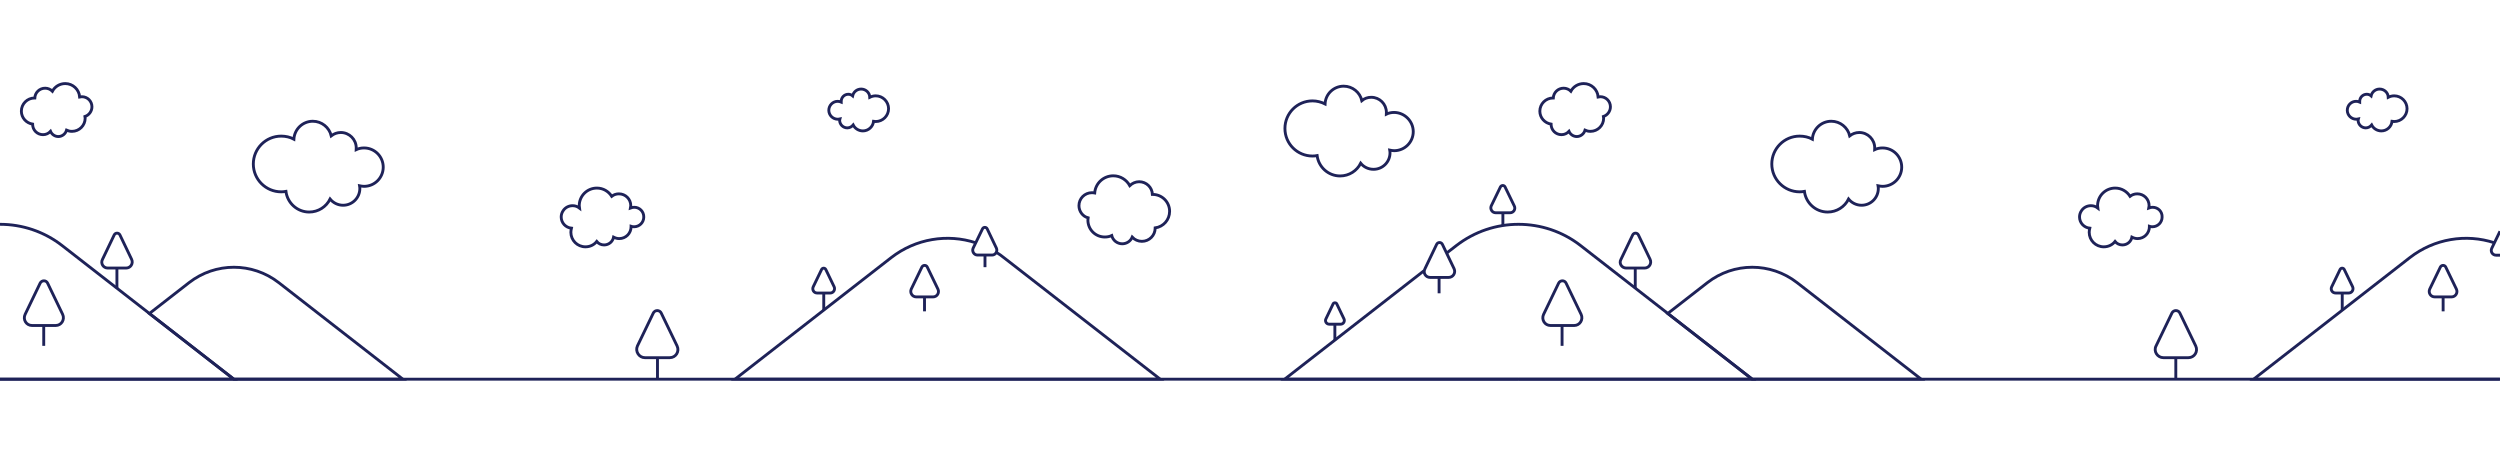
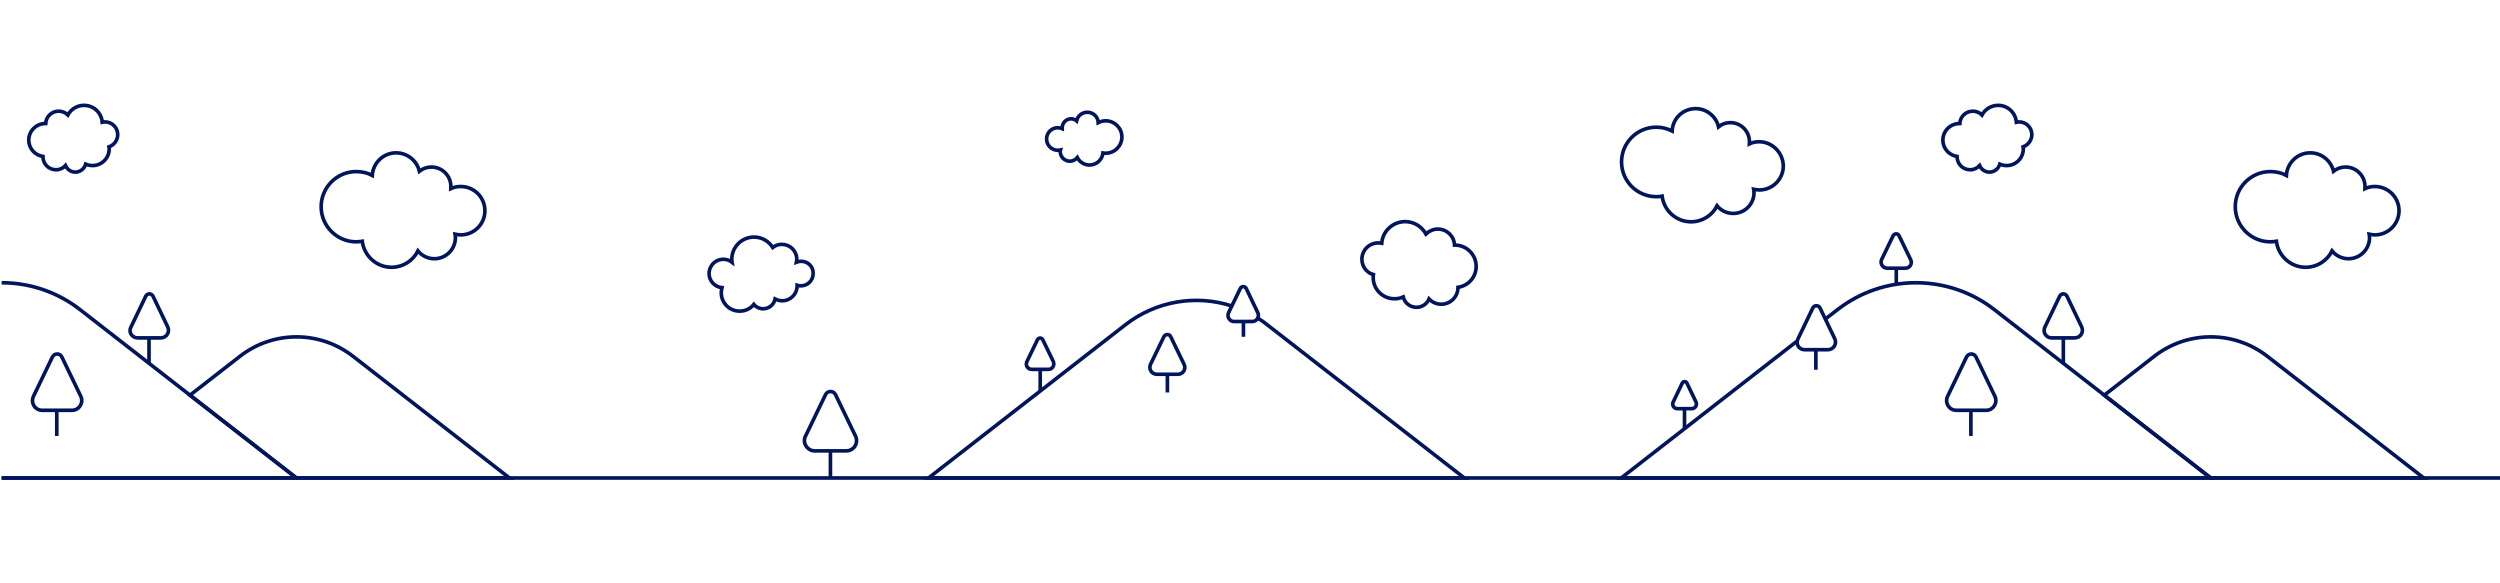
- <svg xmlns="http://www.w3.org/2000/svg" version="1.1" id="Layer_1" x="0px" y="0px" viewBox="0 0 1732 320" style="enable-background:new 0 0 1732 320;" xml:space="preserve">
+ <svg xmlns="http://www.w3.org/2000/svg" version="1.1" id="Layer_1" x="0px" y="0px" viewBox="0 0 1374 320" style="enable-background:new 0 0 1374 320;" xml:space="preserve">
  <style type="text/css">
- 	.st0{fill:none;stroke:#1E2258;stroke-width:2;stroke-miterlimit:10;}
+ 	.st0{fill:none;stroke:#00155C;stroke-width:2;stroke-miterlimit:10;}
</style>
  <g>
-     <line class="st0" x1="1051.9" y1="262.7" x2="1731.9" y2="262.7" />
-     <path class="st0" d="M1155.4,217.2l27.5-21.4c18.3-14.2,43.8-14.2,62.1,0l86,66.9h-117.1L1155.4,217.2z" />
    <g>
-       <line class="st0" x1="1132.9" y1="199.7" x2="1132.9" y2="185.7" />
-       <path class="st0" d="M1126.6,185.7h12.8c3.1,0,5.1-3.2,3.8-6l-8.1-16.9c-0.8-1.7-3.2-1.7-4,0l-8.1,16.9    C1121.4,182.5,1123.6,185.7,1126.6,185.7z" />
+       <line class="st0" x1="1053" y1="262.7" x2="1375" y2="262.7" />
+       <path class="st0" d="M1156.5,217.2l27.5-21.4c18.3-14.2,43.8-14.2,62.1,0l86,66.9H1215L1156.5,217.2z" />
+       <g>
+         <line class="st0" x1="1134" y1="199.7" x2="1134" y2="185.7" />
+         <path class="st0" d="M1127.5,185.7h12.8c3.1,0,5.1-3.2,3.8-6l-8.1-16.9c-0.8-1.7-3.2-1.7-4,0l-8.1,16.9     C1122.5,182.5,1124.5,185.7,1127.5,185.7z" />
+       </g>
+       <path class="st0" d="M1305.2,102.5c-2,0-3.8,0.4-5.5,1.2c0-0.4,0.1-0.8,0.1-1.2c0-5.9-4.8-10.7-10.7-10.7c-2.5,0-4.8,0.9-6.6,2.3    c-1.4-5.8-6.6-10.1-12.8-10.1c-7,0-12.7,5.5-13.1,12.4c-2.6-1.4-5.7-2.1-8.8-2.1c-10.7,0-19.3,8.7-19.3,19.3    c0,10.7,8.7,19.3,19.3,19.3c1.1,0,2.2-0.1,3.3-0.3c1,8,7.8,14.3,16.1,14.3c6.3,0,11.8-3.6,14.5-9c2.1,2.6,5.4,4.3,9,4.3    c6.4,0,11.6-5.2,11.6-11.6c0-0.7-0.1-1.3-0.2-1.9c1,0.2,2.1,0.4,3.1,0.4c7.4,0,13.3-6,13.3-13.3    C1318.5,108.5,1312.6,102.5,1305.2,102.5z" />
+       <path class="st0" d="M1116.7,74c0-3.9-3.1-7-7-7c-0.5,0-1,0.1-1.5,0.2c-0.4-5.2-4.7-9.3-10-9.3c-3.8,0-7.2,2.1-8.9,5.3    c-1.3-1.3-3.1-2.1-5-2.1c-3.9,0-7,3-7.2,6.8c-0.1,0-0.1,0-0.2,0c-5,0-9.1,4.1-9.1,9.1c0,4.6,3.4,8.3,7.8,9v0.1    c0,4,3.2,7.2,7.2,7.2c2.1,0,3.9-0.9,5.2-2.3c0.9,2.1,3,3.6,5.4,3.6c2.7,0,5-1.9,5.7-4.4c1.1,0.5,2.4,0.8,3.8,0.8    c5,0,9.1-4.1,9.1-9.1c0-0.4,0-0.8-0.1-1.2C1114.5,79.8,1116.7,77.1,1116.7,74z" />
+       <path class="st0" d="M1053,262.7h162l-119-92.6c-12.6-9.8-27.8-14.7-43-14.7" />
+       <g>
+         <line class="st0" x1="1083.2" y1="239.6" x2="1083.2" y2="225.5" />
+         <path class="st0" d="M1075.2,225.5h16.4c3.9,0,6.5-4.1,4.8-7.7l-10.4-21.6c-1-2.2-4.1-2.2-5.2,0l-10.4,21.6     C1068.7,221.4,1071.2,225.5,1075.2,225.5z" />
+       </g>
    </g>
    <g>
-       <line class="st0" x1="1507.4" y1="262.7" x2="1507.4" y2="247.8" />
-       <path class="st0" d="M1498.8,247.8h17.3c4.2,0,6.9-4.3,5.1-8.1l-11-22.8c-1.1-2.3-4.4-2.3-5.5,0l-11,22.8    C1491.8,243.4,1494.7,247.8,1498.8,247.8z" />
+       <line class="st0" x1="0.9" y1="262.7" x2="1053" y2="262.7" />
+       <path class="st0" d="M104.4,217.2l27.5-21.4c18.3-14.2,43.8-14.2,62.1,0l86,66.9H162.9L104.4,217.2z" />
+       <g>
+         <line class="st0" x1="81.9" y1="199.7" x2="81.9" y2="185.7" />
+         <path class="st0" d="M75.6,185.7h12.8c3.1,0,5.1-3.2,3.8-6l-8.1-16.9c-0.8-1.7-3.2-1.7-4,0L72,179.7     C70.4,182.5,72.6,185.7,75.6,185.7z" />
+       </g>
+       <g>
+         <line class="st0" x1="456.4" y1="262.7" x2="456.4" y2="247.8" />
+         <path class="st0" d="M447.8,247.8h17.3c4.2,0,6.9-4.3,5.1-8.1l-11-22.8c-1.1-2.3-4.4-2.3-5.5,0l-11,22.8     C440.8,243.4,443.7,247.8,447.8,247.8z" />
+       </g>
+       <path class="st0" d="M691.4,174.9c1.8,1.1,3.5,2.3,5.2,3.7l108.2,84.1H657.5H510.3l108.2-84.2c17-13.2,39-16.7,58.6-10.3" />
+       <g>
+         <line class="st0" x1="641.6" y1="215.7" x2="641.6" y2="205.7" />
+         <path class="st0" d="M635.8,205.7h11.6c2.8,0,4.6-2.9,3.4-5.4l-7.4-15.3c-0.7-1.5-2.9-1.5-3.7,0l-7.4,15.3     C631.2,202.8,632.9,205.7,635.8,205.7z" />
+       </g>
+       <g>
+         <line class="st0" x1="571.7" y1="214.8" x2="571.7" y2="203" />
+         <path class="st0" d="M567.1,203h9.1c2.2,0,3.6-2.3,2.7-4.3l-5.8-12c-0.6-1.2-2.3-1.2-2.9,0l-5.8,12     C563.4,200.7,564.8,203,567.1,203z" />
+       </g>
+       <g>
+         <line class="st0" x1="683.4" y1="185.1" x2="683.4" y2="176.7" />
+         <path class="st0" d="M678.2,176.7h10.1c2.4,0,4-2.6,3-4.8l-6.4-13.4c-0.6-1.3-2.6-1.3-3.2,0l-6.5,13.4     C674.2,174.1,675.8,176.7,678.2,176.7z" />
+       </g>
+       <path class="st0" d="M253.2,102.5c-2,0-3.8,0.4-5.5,1.2c0-0.4,0.1-0.8,0.1-1.2c0-5.9-4.8-10.7-10.7-10.7c-2.5,0-4.8,0.9-6.6,2.3    c-1.4-5.8-6.6-10.1-12.8-10.1c-7,0-12.7,5.5-13.1,12.4c-2.6-1.4-5.7-2.1-8.8-2.1c-10.7,0-19.3,8.7-19.3,19.3    c0,10.7,8.7,19.3,19.3,19.3c1.1,0,2.2-0.1,3.3-0.3c1,8,7.8,14.3,16.1,14.3c6.3,0,11.8-3.6,14.5-9c2.1,2.6,5.4,4.3,9,4.3    c6.4,0,11.6-5.2,11.6-11.6c0-0.7-0.1-1.3-0.2-1.9c1,0.2,2.1,0.4,3.1,0.4c7.4,0,13.3-6,13.3-13.3    C266.5,108.5,260.6,102.5,253.2,102.5z" />
+       <path class="st0" d="M966.8,77.9c-1.9,0-3.8,0.4-5.4,1.2c0-0.4,0.1-0.8,0.1-1.2c0-5.8-4.7-10.5-10.5-10.5c-2.5,0-4.7,0.8-6.5,2.3    c-1.3-5.7-6.5-10-12.6-10c-6.9,0-12.6,5.4-12.9,12.3c-2.6-1.3-5.6-2.1-8.7-2.1c-10.6,0-19.1,8.6-19.1,19.1    c0,10.6,8.6,19.1,19.1,19.1c1.1,0,2.2-0.1,3.2-0.3c1,7.9,7.7,14.1,15.9,14.1c6.3,0,11.7-3.6,14.3-8.8c2.1,2.6,5.3,4.2,8.9,4.2    c6.3,0,11.4-5.1,11.4-11.4c0-0.7-0.1-1.3-0.2-1.9c1,0.2,2,0.4,3.1,0.4c7.3,0,13.2-5.9,13.2-13.2C980,83.9,974,77.9,966.8,77.9z" />
+       <path class="st0" d="M581.3,70.2c0.9,0,1.8,0.2,2.5,0.5c0-0.2,0-0.4,0-0.5c0-2.7,2.2-4.9,4.9-4.9c1.1,0,2.2,0.4,3,1.1    c0.6-2.7,3-4.7,5.9-4.7c3.2,0,5.9,2.5,6,5.7c1.2-0.6,2.6-1,4.1-1c4.9,0,8.9,4,8.9,8.9s-4,8.9-8.9,8.9c-0.5,0-1,0-1.5-0.1    c-0.4,3.7-3.6,6.6-7.4,6.6c-2.9,0-5.5-1.7-6.7-4.1c-1,1.2-2.5,2-4.1,2c-2.9,0-5.3-2.4-5.3-5.3c0-0.3,0-0.6,0.1-0.9    c-0.5,0.1-0.9,0.2-1.4,0.2c-3.4,0-6.2-2.8-6.2-6.2C575.2,73,577.9,70.2,581.3,70.2z" />
+       <path class="st0" d="M64.7,74c0-3.9-3.1-7-7-7c-0.5,0-1,0.1-1.5,0.2c-0.4-5.2-4.7-9.3-10-9.3c-3.8,0-7.2,2.1-8.9,5.3    c-1.3-1.3-3.1-2.1-5-2.1c-3.9,0-7,3-7.2,6.8c-0.1,0-0.1,0-0.2,0c-5,0-9.1,4.1-9.1,9.1c0,4.6,3.4,8.3,7.8,9v0.1    c0,4,3.2,7.2,7.2,7.2c2.1,0,3.9-0.9,5.2-2.3c0.9,2.1,3,3.6,5.4,3.6c2.7,0,5-1.9,5.7-4.4c1.1,0.5,2.4,0.8,3.8,0.8    c5,0,9.1-4.1,9.1-9.1c0-0.4,0-0.8-0.1-1.2C62.6,79.8,64.7,77.1,64.7,74z" />
+       <path class="st0" d="M748.5,142.5c0-5,4-9,9-9c0.7,0,1.3,0.1,1.9,0.2c0.5-6.7,6.1-11.9,12.9-11.9c4.9,0,9.2,2.8,11.4,6.8    c1.7-1.6,4-2.7,6.5-2.7c5,0,9,3.9,9.2,8.8c0.1,0,0.2,0,0.2,0c6.4,0,11.7,5.2,11.7,11.7c0,5.9-4.3,10.7-10,11.5v0.1    c0,5.1-4.1,9.2-9.2,9.2c-2.6,0-5-1.1-6.7-2.9c-1.1,2.7-3.8,4.6-6.9,4.6c-3.5,0-6.5-2.4-7.3-5.7c-1.5,0.7-3.1,1-4.8,1    c-6.5,0-11.7-5.2-11.7-11.7c0-0.5,0-1.1,0.1-1.6C751.2,150,748.5,146.5,748.5,142.5z" />
+       <path class="st0" d="M440.3,143.6c-0.9,0-1.8,0.2-2.6,0.5c0.1-0.5,0.2-1.1,0.2-1.6c0-4.6-3.7-8.2-8.2-8.2c-1.9,0-3.6,0.6-5,1.7    c-2.2-3.4-5.9-5.7-10.3-5.7c-6.7,0-12.2,5.4-12.2,12.2c0,0.5,0,1,0.1,1.6c-1.3-1-2.9-1.6-4.7-1.6c-2.7,0-5.1,1.3-6.5,3.4    c-0.9,1.3-1.4,2.8-1.4,4.4c0,4.1,3.1,7.4,7.1,7.8c-0.2,0.9-0.4,1.8-0.4,2.8c0,5.6,4.5,10.1,10.1,10.1c3.2,0,6-1.4,7.8-3.7    c1.2,1.5,3.1,2.4,5.1,2.4c3.3,0,6-2.3,6.6-5.4c1.2,0.6,2.5,1,3.9,1c4.6,0,8.2-3.7,8.2-8.2c0-0.1,0-0.2,0-0.3    c0.6,0.2,1.3,0.3,2.1,0.3c3.7,0,6.7-3,6.7-6.7C447.1,146.6,444.1,143.6,440.3,143.6z" />
+       <path class="st0" d="M0.9,262.7h162l-119-92.6c-12.6-9.8-27.8-14.7-43-14.7" />
+       <g>
+         <line class="st0" x1="31.2" y1="239.6" x2="31.2" y2="225.5" />
+         <path class="st0" d="M23.2,225.5h16.4c3.9,0,6.5-4.1,4.8-7.7L34,196.2c-1-2.2-4.1-2.2-5.2,0l-10.4,21.6     C16.7,221.4,19.2,225.5,23.2,225.5z" />
+       </g>
+       <g>
+         <g>
+           <line class="st0" x1="998" y1="203.2" x2="998" y2="192.2" />
+           <path class="st0" d="M991.8,192.2h12.8c3.1,0,5.1-3.2,3.8-6l-8.1-16.9c-0.8-1.7-3.2-1.7-4,0l-8.1,16.9      C986.7,189,988.7,192.2,991.8,192.2z" />
+         </g>
+         <g>
+           <line class="st0" x1="925.8" y1="235.7" x2="925.8" y2="224.6" />
+           <path class="st0" d="M921.9,224.6h7.9c1.9,0,3.1-2,2.3-3.7l-5-10.4c-0.5-1-2-1-2.5,0l-5,10.4C918.7,222.6,920,224.6,921.9,224.6      z" />
+         </g>
+         <polyline class="st0" points="987.5,187.6 891,262.7 1053,262.7    " />
+         <path class="st0" d="M1053,155.4c-15.2,0-30.3,4.9-43,14.7l-7,5.4" />
+         <g>
+           <line class="st0" x1="1042.2" y1="156.4" x2="1042.2" y2="147.4" />
+           <path class="st0" d="M1037.2,147.4h10c2.4,0,4-2.5,2.9-4.7l-6.4-13.2c-0.6-1.3-2.5-1.3-3.2,0l-6.4,13.2      C1033.2,144.9,1034.8,147.4,1037.2,147.4z" />
+         </g>
+       </g>
    </g>
-     <path class="st0" d="M1732,262.7h-23.5h-147.2l108.2-84.2c17-13.2,39-16.7,58.6-10.3" />
-     <g>
-       <line class="st0" x1="1692.6" y1="215.7" x2="1692.6" y2="205.7" />
-       <path class="st0" d="M1686.8,205.7h11.6c2.8,0,4.6-2.9,3.4-5.4l-7.4-15.3c-0.7-1.5-2.9-1.5-3.7,0l-7.4,15.3    C1682.2,202.8,1683.9,205.7,1686.8,205.7z" />
-     </g>
-     <g>
-       <line class="st0" x1="1622.7" y1="214.8" x2="1622.7" y2="203" />
-       <path class="st0" d="M1618.1,203h9.1c2.2,0,3.6-2.3,2.7-4.3l-5.8-12c-0.6-1.2-2.3-1.2-2.9,0l-5.8,12    C1614.4,200.7,1615.8,203,1618.1,203z" />
-     </g>
-     <g>
-       <path class="st0" d="M1732,160.2l-5.7,11.8c-1.1,2.2,0.5,4.8,3,4.8h2.7" />
-     </g>
-     <path class="st0" d="M1304.2,102.5c-2,0-3.8,0.4-5.5,1.2c0-0.4,0.1-0.8,0.1-1.2c0-5.9-4.8-10.7-10.7-10.7c-2.5,0-4.8,0.9-6.6,2.3   c-1.4-5.8-6.6-10.1-12.8-10.1c-7,0-12.7,5.5-13.1,12.4c-2.6-1.4-5.7-2.1-8.8-2.1c-10.7,0-19.3,8.7-19.3,19.3   c0,10.7,8.7,19.3,19.3,19.3c1.1,0,2.2-0.1,3.3-0.3c1,8,7.8,14.3,16.1,14.3c6.3,0,11.8-3.6,14.5-9c2.1,2.6,5.4,4.3,9,4.3   c6.4,0,11.6-5.2,11.6-11.6c0-0.7-0.1-1.3-0.2-1.9c1,0.2,2.1,0.4,3.1,0.4c7.4,0,13.3-6,13.3-13.3S1311.6,102.5,1304.2,102.5z" />
-     <path class="st0" d="M1632.3,70.2c0.9,0,1.8,0.2,2.5,0.5c0-0.2,0-0.4,0-0.5c0-2.7,2.2-4.9,4.9-4.9c1.1,0,2.2,0.4,3,1.1   c0.6-2.7,3-4.7,5.9-4.7c3.2,0,5.9,2.5,6,5.7c1.2-0.6,2.6-1,4.1-1c4.9,0,8.9,4,8.9,8.9s-4,8.9-8.9,8.9c-0.5,0-1,0-1.5-0.1   c-0.4,3.7-3.6,6.6-7.4,6.6c-2.9,0-5.5-1.7-6.7-4.1c-1,1.2-2.5,2-4.1,2c-2.9,0-5.3-2.4-5.3-5.3c0-0.3,0-0.6,0.1-0.9   c-0.5,0.1-0.9,0.2-1.4,0.2c-3.4,0-6.2-2.8-6.2-6.2C1626.2,73,1628.9,70.2,1632.3,70.2z" />
-     <path class="st0" d="M1115.7,74c0-3.9-3.1-7-7-7c-0.5,0-1,0.1-1.5,0.2c-0.4-5.2-4.7-9.3-10-9.3c-3.8,0-7.2,2.1-8.9,5.3   c-1.3-1.3-3.1-2.1-5-2.1c-3.9,0-7,3-7.2,6.8c-0.1,0-0.1,0-0.2,0c-5,0-9.1,4.1-9.1,9.1c0,4.6,3.4,8.3,7.8,9v0.1c0,4,3.2,7.2,7.2,7.2   c2.1,0,3.9-0.9,5.2-2.3c0.9,2.1,3,3.6,5.4,3.6c2.7,0,5-1.9,5.7-4.4c1.1,0.5,2.4,0.8,3.8,0.8c5,0,9.1-4.1,9.1-9.1   c0-0.4,0-0.8-0.1-1.2C1113.6,79.8,1115.7,77.1,1115.7,74z" />
-     <path class="st0" d="M1491.3,143.6c-0.9,0-1.8,0.2-2.6,0.5c0.1-0.5,0.2-1.1,0.2-1.6c0-4.6-3.7-8.2-8.2-8.2c-1.9,0-3.6,0.6-5,1.7   c-2.2-3.4-5.9-5.7-10.3-5.7c-6.7,0-12.2,5.4-12.2,12.2c0,0.5,0,1,0.1,1.6c-1.3-1-2.9-1.6-4.7-1.6c-2.7,0-5.1,1.3-6.5,3.4   c-0.9,1.3-1.4,2.8-1.4,4.4c0,4.1,3.1,7.4,7.1,7.8c-0.2,0.9-0.4,1.8-0.4,2.8c0,5.6,4.5,10.1,10.1,10.1c3.2,0,6-1.4,7.8-3.7   c1.2,1.5,3.1,2.4,5.1,2.4c3.3,0,6-2.3,6.6-5.4c1.2,0.6,2.5,1,3.9,1c4.6,0,8.2-3.7,8.2-8.2c0-0.1,0-0.2,0-0.3   c0.6,0.2,1.3,0.3,2.1,0.3c3.7,0,6.7-3,6.7-6.7C1498.1,146.6,1495.1,143.6,1491.3,143.6z" />
-     <g>
-       <line class="st0" x1="1082.2" y1="239.6" x2="1082.2" y2="225.5" />
-       <path class="st0" d="M1074.2,225.5h16.4c3.9,0,6.5-4.1,4.8-7.7l-10.4-21.6c-1-2.2-4.1-2.2-5.2,0l-10.4,21.6    C1067.7,221.4,1070.2,225.5,1074.2,225.5z" />
-     </g>
-     <line class="st0" x1="0" y1="262.7" x2="1051.9" y2="262.7" />
-     <path class="st0" d="M103.5,217.2l27.5-21.4c18.3-14.2,43.8-14.2,62.1,0l86,66.9H162L103.5,217.2z" />
-     <g>
-       <line class="st0" x1="81" y1="199.7" x2="81" y2="185.7" />
-       <path class="st0" d="M74.6,185.7h12.8c3.1,0,5.1-3.2,3.8-6l-8.1-16.9c-0.8-1.7-3.2-1.7-4,0L71,179.7    C69.5,182.5,71.6,185.7,74.6,185.7z" />
-     </g>
-     <g>
-       <line class="st0" x1="455.5" y1="262.7" x2="455.5" y2="247.8" />
-       <path class="st0" d="M446.8,247.8H464c4.2,0,6.9-4.3,5.1-8.1l-11-22.8c-1.1-2.3-4.4-2.3-5.5,0l-11,22.8    C439.9,243.4,442.7,247.8,446.8,247.8z" />
-     </g>
-     <path class="st0" d="M690.4,174.9c1.8,1.1,3.5,2.3,5.2,3.7l108.2,84.1H656.5H509.2l108.2-84.2c17-13.2,39-16.7,58.6-10.3" />
-     <g>
-       <line class="st0" x1="640.5" y1="215.7" x2="640.5" y2="205.7" />
-       <path class="st0" d="M634.8,205.7h11.6c2.8,0,4.6-2.9,3.4-5.4l-7.4-15.3c-0.7-1.5-2.9-1.5-3.7,0l-7.4,15.3    C630.2,202.8,632,205.7,634.8,205.7z" />
-     </g>
-     <g>
-       <line class="st0" x1="570.7" y1="214.8" x2="570.7" y2="203" />
-       <path class="st0" d="M566.1,203h9.1c2.2,0,3.6-2.3,2.7-4.3l-5.8-12c-0.6-1.2-2.3-1.2-2.9,0l-5.8,12    C562.5,200.7,563.8,203,566.1,203z" />
-     </g>
-     <g>
-       <line class="st0" x1="682.4" y1="185.1" x2="682.4" y2="176.7" />
-       <path class="st0" d="M677.2,176.7h10.1c2.4,0,4-2.6,3-4.8l-6.4-13.4c-0.6-1.3-2.6-1.3-3.2,0l-6.5,13.4    C673.2,174.1,674.8,176.7,677.2,176.7z" />
-     </g>
-     <path class="st0" d="M252.2,102.5c-2,0-3.8,0.4-5.5,1.2c0-0.4,0.1-0.8,0.1-1.2c0-5.9-4.8-10.7-10.7-10.7c-2.5,0-4.8,0.9-6.6,2.3   c-1.4-5.8-6.6-10.1-12.8-10.1c-7,0-12.7,5.5-13.1,12.4c-2.6-1.4-5.7-2.1-8.8-2.1c-10.7,0-19.3,8.7-19.3,19.3   c0,10.7,8.7,19.3,19.3,19.3c1.1,0,2.2-0.1,3.3-0.3c1,8,7.8,14.3,16.1,14.3c6.3,0,11.8-3.6,14.5-9c2.1,2.6,5.4,4.3,9,4.3   c6.4,0,11.6-5.2,11.6-11.6c0-0.7-0.1-1.3-0.2-1.9c1,0.2,2.1,0.4,3.1,0.4c7.4,0,13.3-6,13.3-13.3S259.6,102.5,252.2,102.5z" />
-     <path class="st0" d="M965.8,77.9c-1.9,0-3.8,0.4-5.4,1.2c0-0.4,0.1-0.8,0.1-1.2c0-5.8-4.7-10.5-10.5-10.5c-2.5,0-4.7,0.8-6.5,2.3   c-1.3-5.7-6.5-10-12.6-10c-6.9,0-12.6,5.4-12.9,12.3c-2.6-1.3-5.6-2.1-8.7-2.1c-10.6,0-19.1,8.6-19.1,19.1   c0,10.6,8.6,19.1,19.1,19.1c1.1,0,2.2-0.1,3.2-0.3c1,7.9,7.7,14.1,15.9,14.1c6.3,0,11.7-3.6,14.3-8.8c2.1,2.6,5.3,4.2,8.9,4.2   c6.3,0,11.4-5.1,11.4-11.4c0-0.7-0.1-1.3-0.2-1.9c1,0.2,2,0.4,3.1,0.4c7.3,0,13.2-5.9,13.2-13.2S973,77.9,965.8,77.9z" />
-     <path class="st0" d="M580.3,70.2c0.9,0,1.8,0.2,2.5,0.5c0-0.2,0-0.4,0-0.5c0-2.7,2.2-4.9,4.9-4.9c1.1,0,2.2,0.4,3,1.1   c0.6-2.7,3-4.7,5.9-4.7c3.2,0,5.9,2.5,6,5.7c1.2-0.6,2.6-1,4.1-1c4.9,0,8.9,4,8.9,8.9s-4,8.9-8.9,8.9c-0.5,0-1,0-1.5-0.1   c-0.4,3.7-3.6,6.6-7.4,6.6c-2.9,0-5.5-1.7-6.7-4.1c-1,1.2-2.5,2-4.1,2c-2.9,0-5.3-2.4-5.3-5.3c0-0.3,0-0.6,0.1-0.9   c-0.5,0.1-0.9,0.2-1.4,0.2c-3.4,0-6.2-2.8-6.2-6.2C574.2,73,577,70.2,580.3,70.2z" />
-     <path class="st0" d="M63.7,74c0-3.9-3.1-7-7-7c-0.5,0-1,0.1-1.5,0.2c-0.4-5.2-4.7-9.3-10-9.3c-3.8,0-7.2,2.1-8.9,5.3   c-1.3-1.3-3.1-2.1-5-2.1c-3.9,0-7,3-7.2,6.8c-0.1,0-0.1,0-0.2,0c-5,0-9.1,4.1-9.1,9.1c0,4.6,3.4,8.3,7.8,9v0.1c0,4,3.2,7.2,7.2,7.2   c2.1,0,3.9-0.9,5.2-2.3c0.9,2.1,3,3.6,5.4,3.6c2.7,0,5-1.9,5.7-4.4c1.1,0.5,2.4,0.8,3.8,0.8c5,0,9.1-4.1,9.1-9.1   c0-0.4,0-0.8-0.1-1.2C61.6,79.8,63.7,77.1,63.7,74z" />
-     <path class="st0" d="M747.5,142.5c0-5,4-9,9-9c0.7,0,1.3,0.1,1.9,0.2c0.5-6.7,6.1-11.9,12.9-11.9c4.9,0,9.2,2.8,11.4,6.8   c1.7-1.6,4-2.7,6.5-2.7c5,0,9,3.9,9.2,8.8c0.1,0,0.2,0,0.2,0c6.4,0,11.7,5.2,11.7,11.7c0,5.9-4.3,10.7-10,11.5v0.1   c0,5.1-4.1,9.2-9.2,9.2c-2.6,0-5-1.1-6.7-2.9c-1.1,2.7-3.8,4.6-6.9,4.6c-3.5,0-6.5-2.4-7.3-5.7c-1.5,0.7-3.1,1-4.8,1   c-6.5,0-11.7-5.2-11.7-11.7c0-0.5,0-1.1,0.1-1.6C750.2,150,747.5,146.5,747.5,142.5z" />
-     <path class="st0" d="M439.4,143.6c-0.9,0-1.8,0.2-2.6,0.5c0.1-0.5,0.2-1.1,0.2-1.6c0-4.6-3.7-8.2-8.2-8.2c-1.9,0-3.6,0.6-5,1.7   c-2.2-3.4-5.9-5.7-10.3-5.7c-6.7,0-12.2,5.4-12.2,12.2c0,0.5,0,1,0.1,1.6c-1.3-1-2.9-1.6-4.7-1.6c-2.7,0-5.1,1.3-6.5,3.4   c-0.9,1.3-1.4,2.8-1.4,4.4c0,4.1,3.1,7.4,7.1,7.8c-0.2,0.9-0.4,1.8-0.4,2.8c0,5.6,4.5,10.1,10.1,10.1c3.2,0,6-1.4,7.8-3.7   c1.2,1.5,3.1,2.4,5.1,2.4c3.3,0,6-2.3,6.6-5.4c1.2,0.6,2.5,1,3.9,1c4.6,0,8.2-3.7,8.2-8.2c0-0.1,0-0.2,0-0.3   c0.6,0.2,1.3,0.3,2.1,0.3c3.7,0,6.7-3,6.7-6.7C446.1,146.6,443.1,143.6,439.4,143.6z" />
-     <path class="st0" d="M0,262.7h162L43,170.1c-12.6-9.8-27.8-14.7-43-14.7" />
-     <g>
-       <line class="st0" x1="30.3" y1="239.6" x2="30.3" y2="225.5" />
-       <path class="st0" d="M22.2,225.5h16.4c3.9,0,6.5-4.1,4.8-7.7L33,196.2c-1-2.2-4.1-2.2-5.2,0l-10.4,21.6    C15.7,221.4,18.2,225.5,22.2,225.5z" />
-     </g>
-     <g>
-       <line class="st0" x1="997" y1="203.2" x2="997" y2="192.2" />
-       <path class="st0" d="M990.8,192.2h12.8c3.1,0,5.1-3.2,3.8-6l-8.1-16.9c-0.8-1.7-3.2-1.7-4,0l-8.1,16.9    C985.7,189,987.7,192.2,990.8,192.2z" />
-     </g>
-     <g>
-       <line class="st0" x1="924.8" y1="235.7" x2="924.8" y2="224.6" />
-       <path class="st0" d="M920.9,224.6h7.9c1.9,0,3.1-2,2.3-3.7l-5-10.4c-0.5-1-2-1-2.5,0l-5,10.4C917.7,222.6,919,224.6,920.9,224.6z" />
-     </g>
-     <path class="st0" d="M986.5,187.6L890,262.7h162c0,0,162,0,162,0l-119-92.6c-12.6-9.8-27.8-14.7-43-14.7c-15.2,0-30.3,4.9-43,14.7   l-7,5.4" />
-     <g>
-       <line class="st0" x1="1041.2" y1="156.4" x2="1041.2" y2="147.4" />
-       <path class="st0" d="M1036.2,147.4h10c2.4,0,4-2.5,2.9-4.7l-6.4-13.2c-0.6-1.3-2.5-1.3-3.2,0l-6.4,13.2    C1032.2,144.9,1033.8,147.4,1036.2,147.4z" />
-     </g>
+     <path class="st0" d="M1375,262.7" />
+     <path class="st0" d="M1375,262.7" />
  </g>
</svg>
